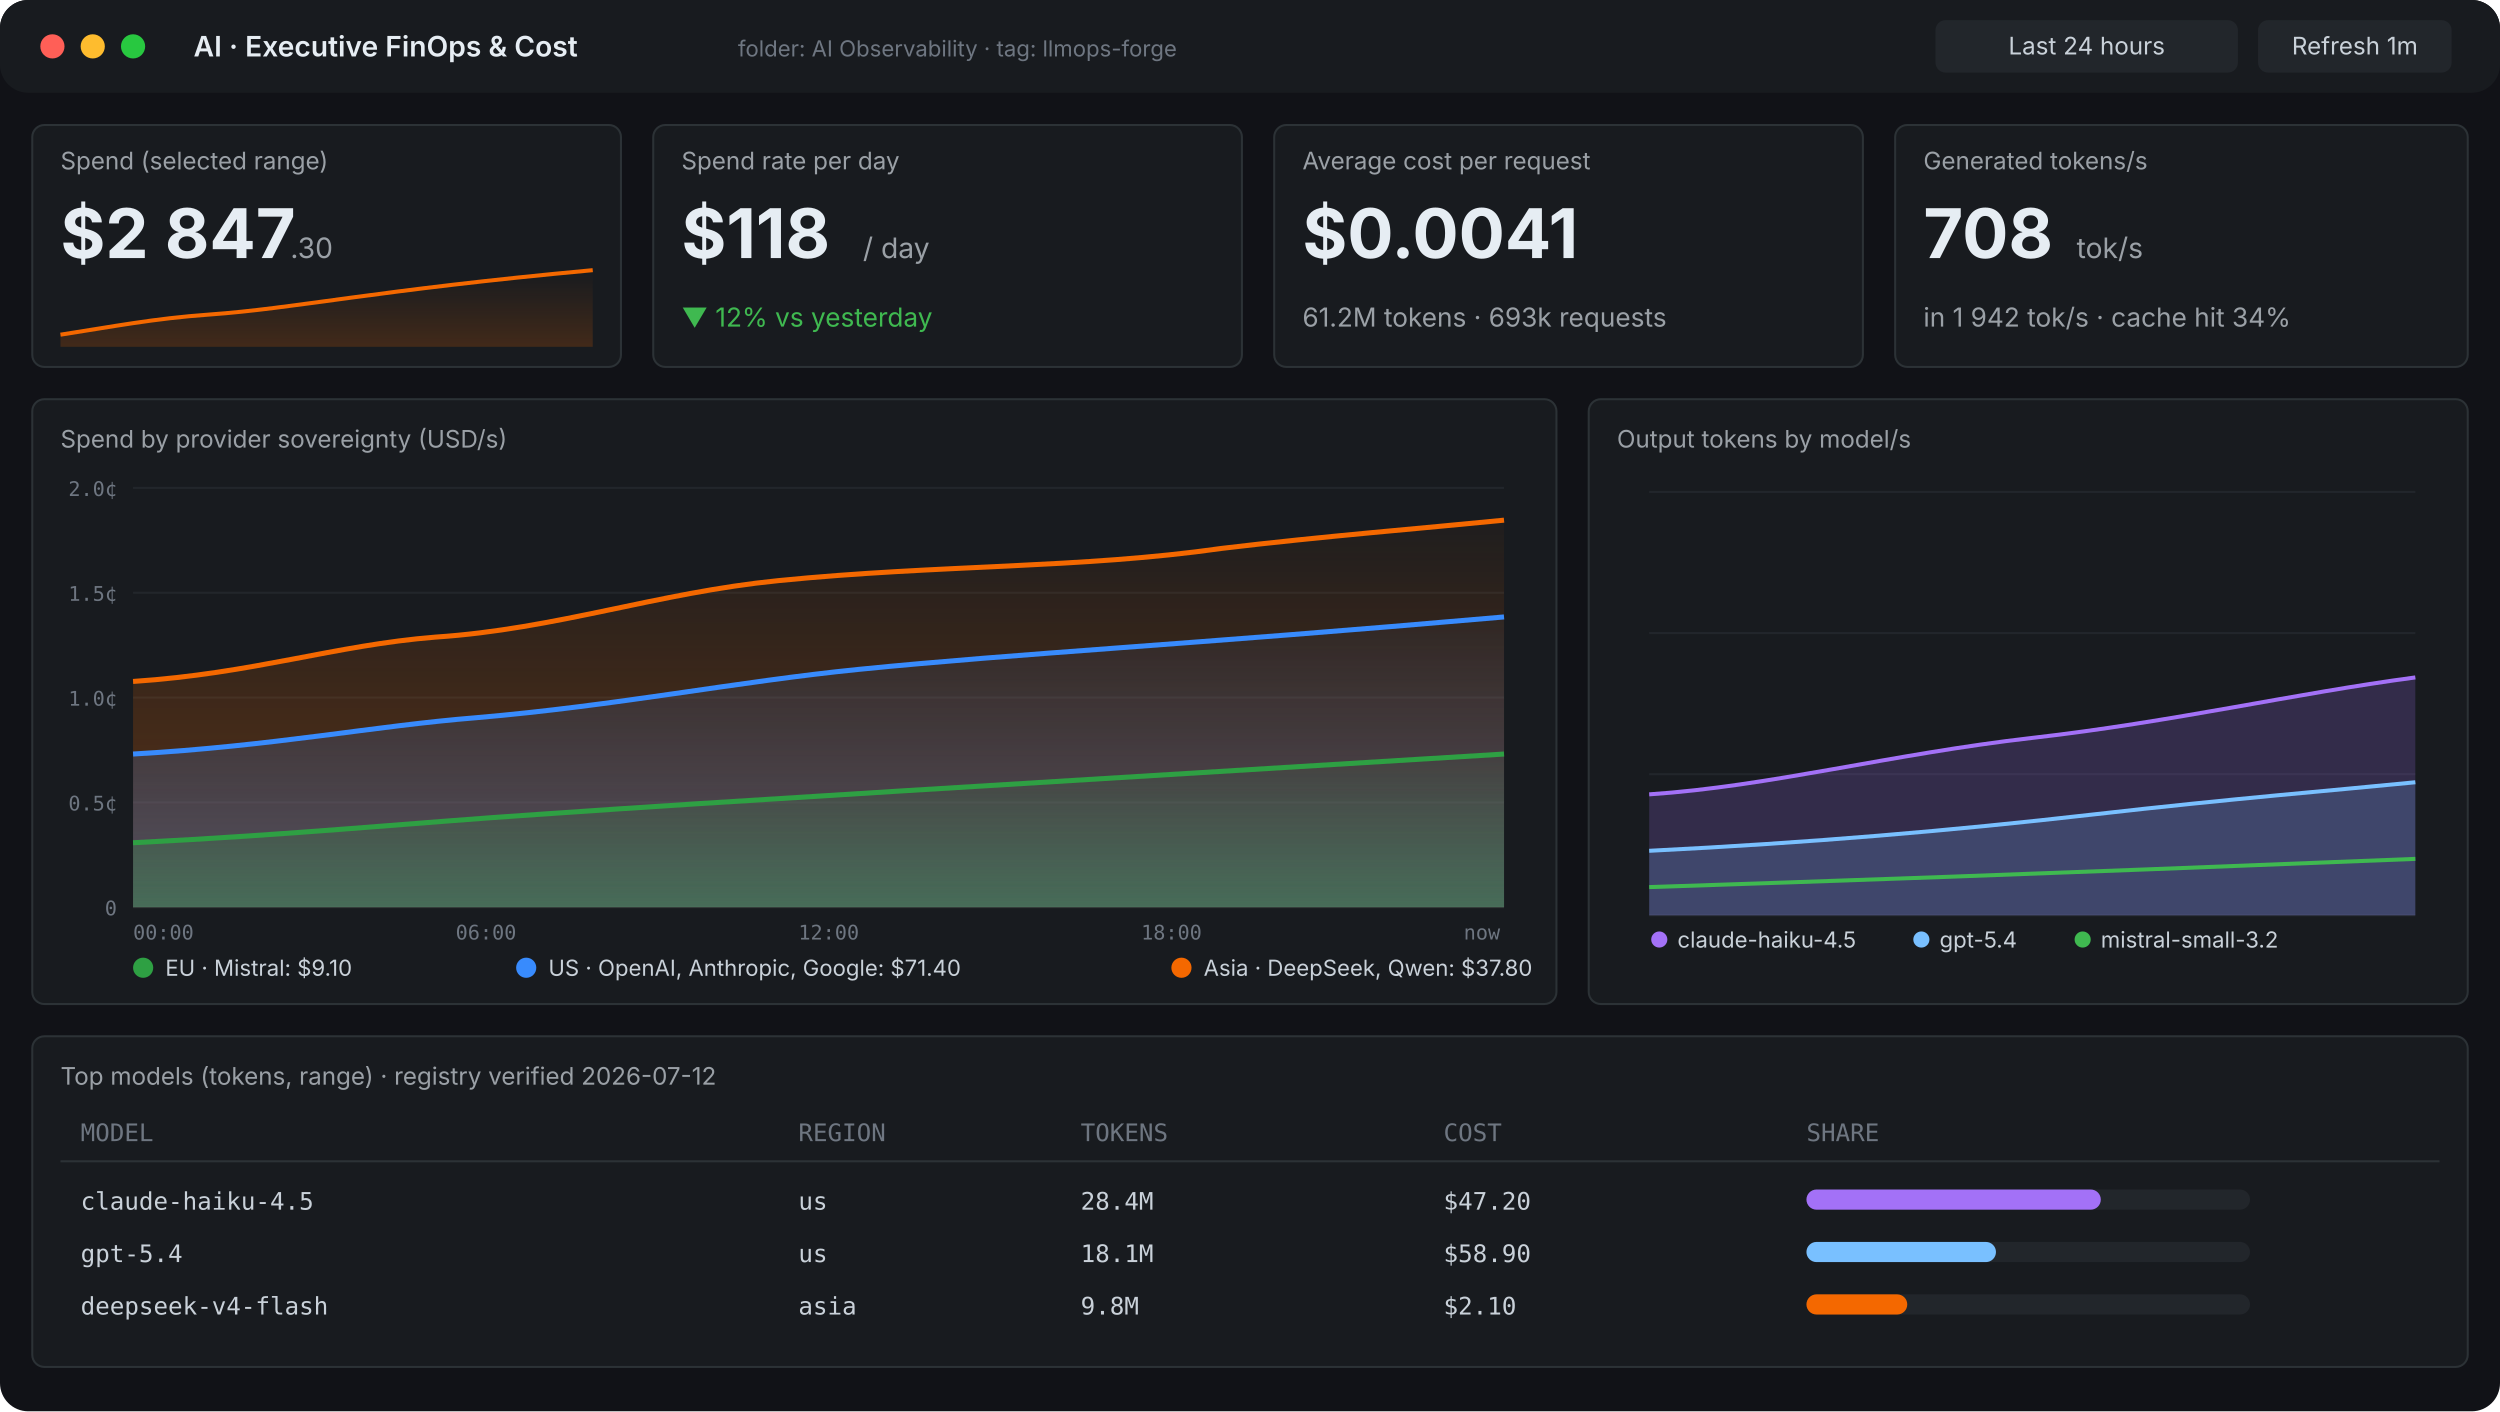
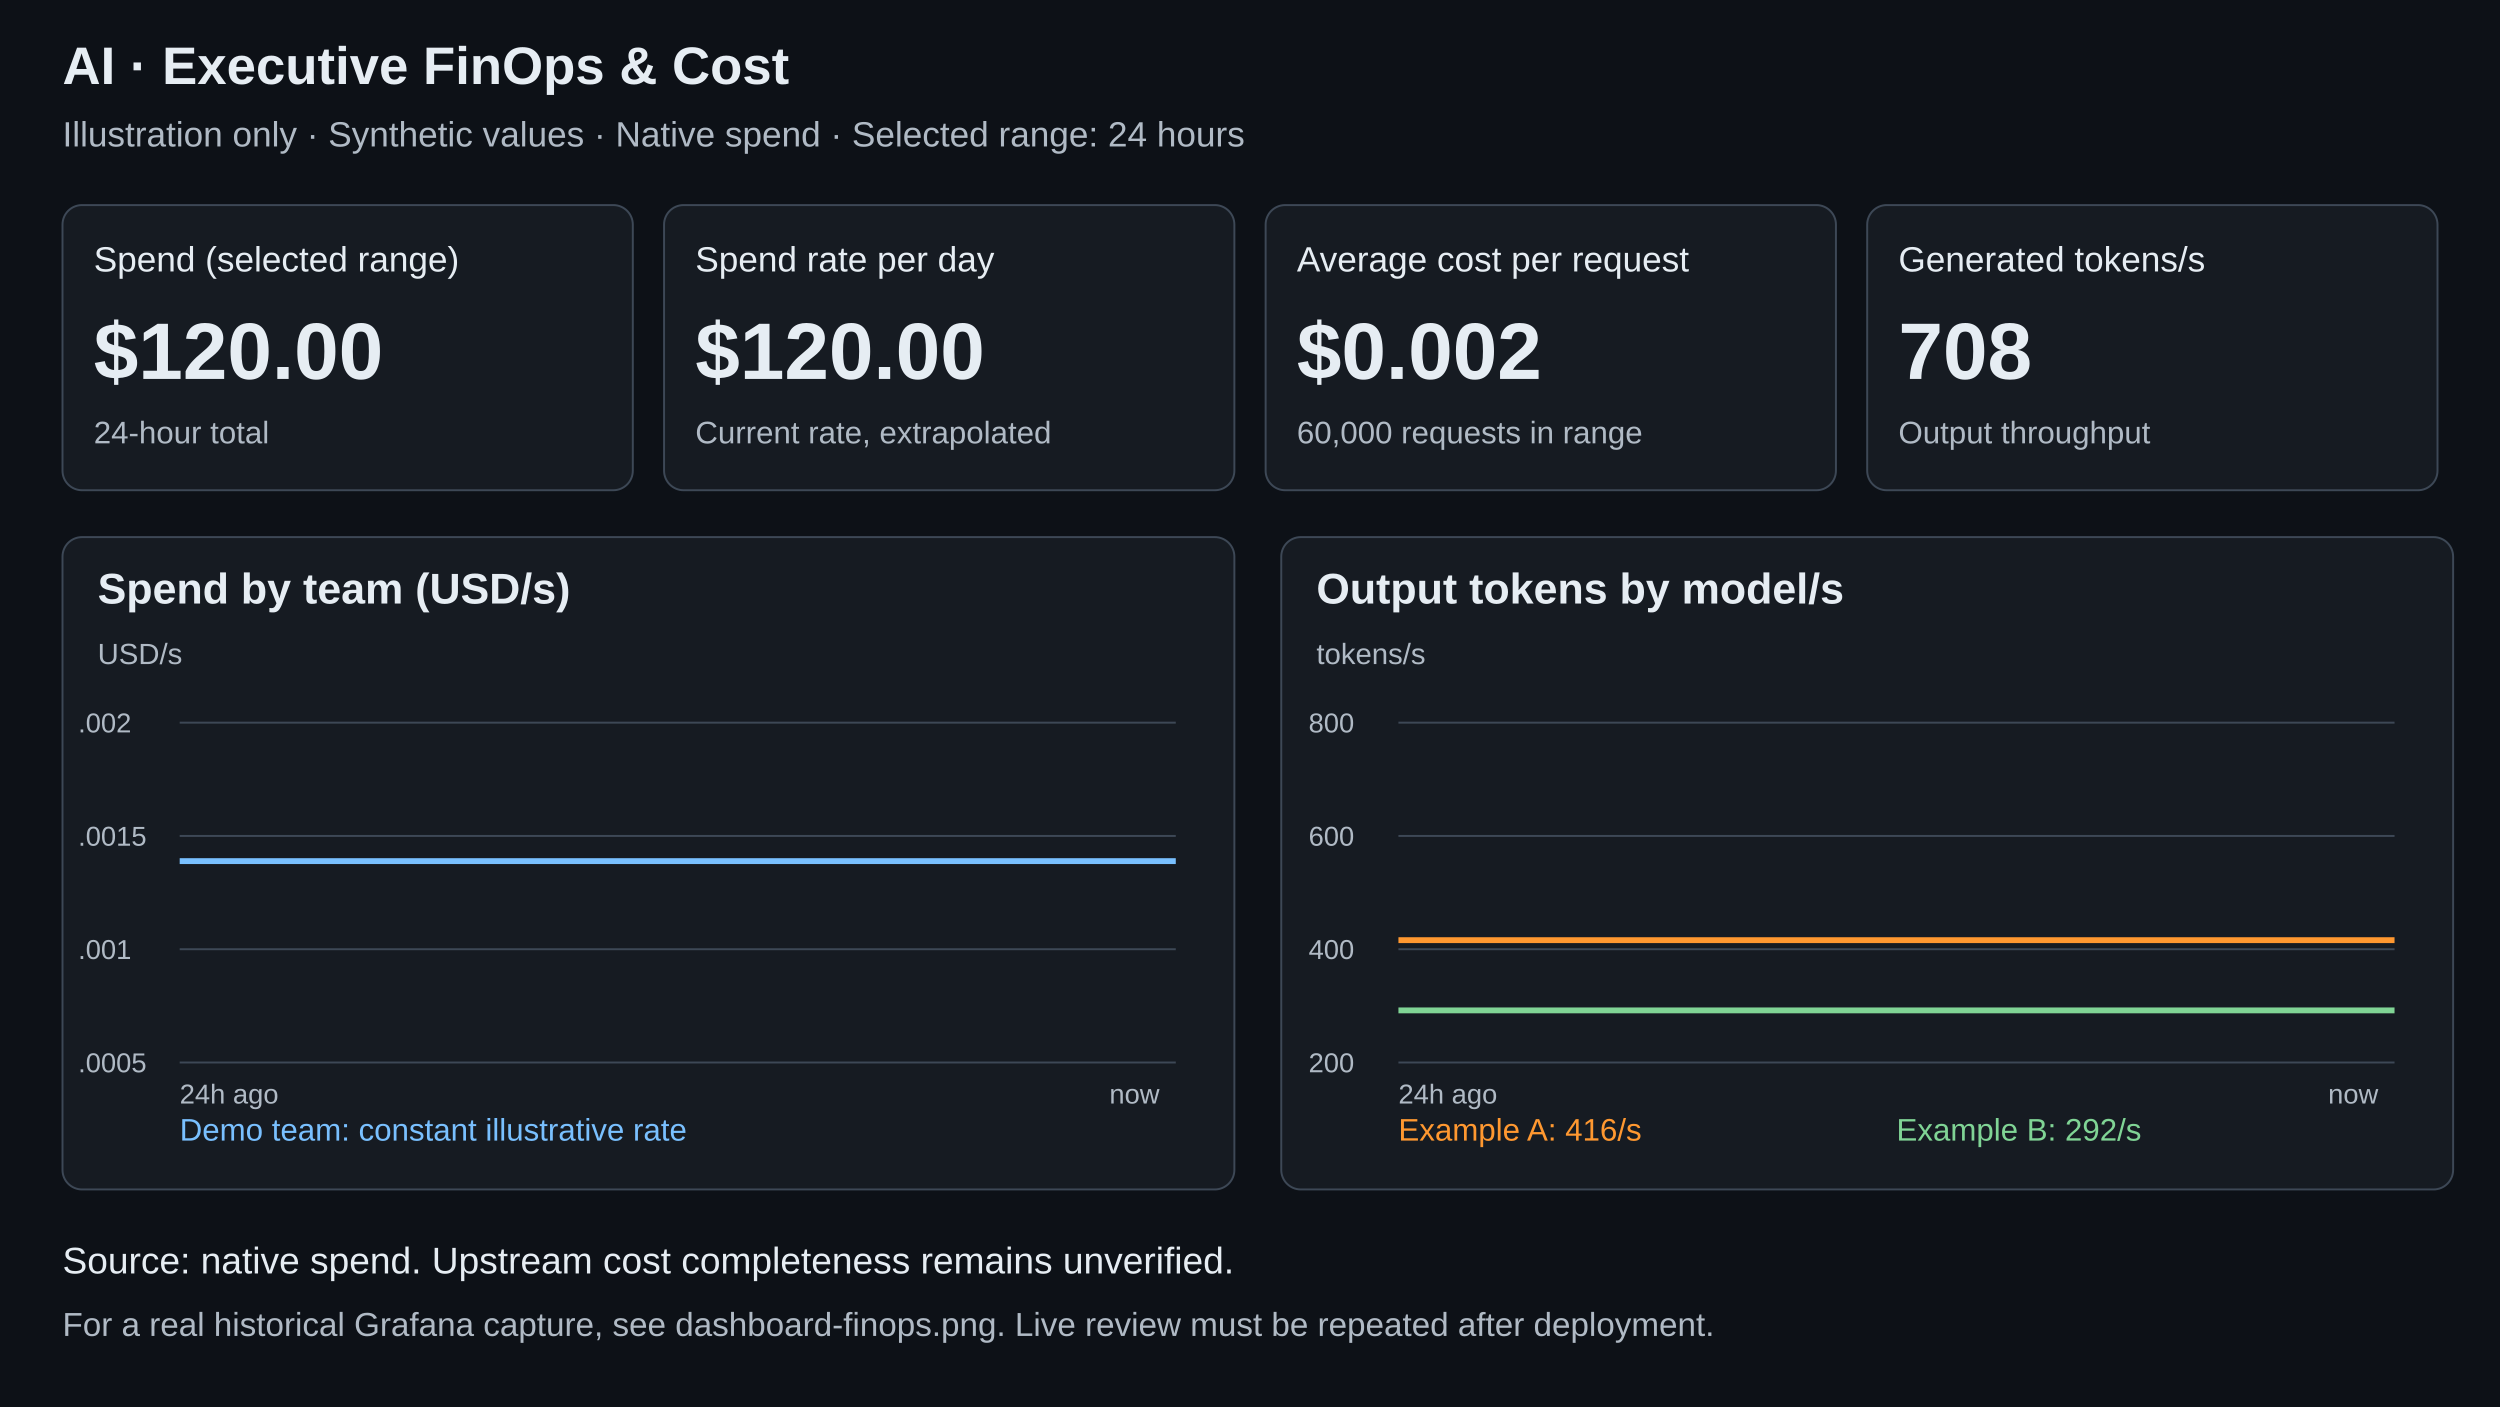
- <svg xmlns="http://www.w3.org/2000/svg" width="1240" height="700" viewBox="0 0 1240 700" font-family="Inter,-apple-system,Segoe UI,Roboto,sans-serif">
-   <defs>
-     <linearGradient id="sp1" x1="0" y1="1" x2="0" y2="0">
-       <stop offset="0" stop-color="#F4680030" />
-       <stop offset="1" stop-color="#F4680000" />
-     </linearGradient>
-     <linearGradient id="eu2" x1="0" y1="1" x2="0" y2="0">
-       <stop offset="0" stop-color="#2ea04355" />
-       <stop offset="1" stop-color="#2ea04308" />
-     </linearGradient>
-     <linearGradient id="us2" x1="0" y1="1" x2="0" y2="0">
-       <stop offset="0" stop-color="#388bfd55" />
-       <stop offset="1" stop-color="#388bfd08" />
-     </linearGradient>
-     <linearGradient id="as2" x1="0" y1="1" x2="0" y2="0">
-       <stop offset="0" stop-color="#f4680055" />
-       <stop offset="1" stop-color="#f4680008" />
-     </linearGradient>
-   </defs>
-   <style>
-     .panel{fill:#181b1f;stroke:#2c3236;rx:6}
-     .pt{fill:#9aa0a6;font-size:12px}
-     .big{fill:#e6edf3;font-size:34px;font-weight:700}
-     .unit{fill:#9aa0a6;font-size:14px}
-     .ax{fill:#6e7681;font-size:10px;font-family:ui-monospace,monospace}
-     .lg{font-size:11px;fill:#c9d1d9}
-   </style>
-   <rect width="1240" height="700" rx="14" fill="#111217" />
-   <rect width="1240" height="46" rx="14" fill="#181b1f" />
-   <circle cx="26" cy="23" r="6" fill="#ff5f57" />
-   <circle cx="46" cy="23" r="6" fill="#febc2e" />
-   <circle cx="66" cy="23" r="6" fill="#28c840" />
-   <text x="96" y="28" fill="#e6edf3" font-size="14" font-weight="600">AI · Executive FinOps &amp; Cost</text>
-   <text x="96" y="28" dx="270" fill="#6e7681" font-size="11">folder: AI Observability · tag: llmops-forge</text>
-   <rect x="960" y="10" width="150" height="26" rx="5" fill="#22262b" />
-   <text x="1035" y="27" text-anchor="middle" fill="#c9d1d9" font-size="12">Last 24 hours</text>
-   <rect x="1120" y="10" width="96" height="26" rx="5" fill="#22262b" />
-   <text x="1168" y="27" text-anchor="middle" fill="#c9d1d9" font-size="12">Refresh 1m</text>
-   <g transform="translate(16,62)">
-     <rect width="292" height="120" class="panel" />
-     <text x="14" y="22" class="pt">Spend (selected range)</text>
-     <text x="14" y="66" class="big">$2 847</text>
-     <text x="128" y="66" class="unit">.30</text>
-     <path d="M14 104 C40 100,60 96,88 94 C130 91,170 82,278 72 L278 110 L14 110 Z" fill="url(#sp1)" />
-     <path d="M14 104 C40 100,60 96,88 94 C130 91,170 82,278 72" stroke="#F46800" stroke-width="2" fill="none" />
-   </g>
-   <g transform="translate(324,62)">
-     <rect width="292" height="120" class="panel" />
-     <text x="14" y="22" class="pt">Spend rate per day</text>
-     <text x="14" y="66" class="big">$118</text>
-     <text x="104" y="66" class="unit">/ day</text>
-     <text x="14" y="100" fill="#3fb950" font-size="13">▼ 12% vs yesterday</text>
-   </g>
-   <g transform="translate(632,62)">
-     <rect width="292" height="120" class="panel" />
-     <text x="14" y="22" class="pt">Average cost per request</text>
-     <text x="14" y="66" class="big">$0.0041</text>
-     <text x="14" y="100" fill="#9aa0a6" font-size="13">61.2M tokens · 693k requests</text>
-   </g>
-   <g transform="translate(940,62)">
-     <rect width="284" height="120" class="panel" />
-     <text x="14" y="22" class="pt">Generated tokens/s</text>
-     <text x="14" y="66" class="big">708</text>
-     <text x="90" y="66" class="unit">tok/s</text>
-     <text x="14" y="100" fill="#9aa0a6" font-size="13">in 1 942 tok/s · cache hit 34%</text>
-   </g>
-   <g transform="translate(16,198)">
-     <rect width="756" height="300" class="panel" />
-     <text x="14" y="24" class="pt">Spend by provider sovereignty (USD/s)</text>
-     <g transform="translate(50,44)">
-       <g stroke="#22262b">
-         <line x2="680" y1="0" y2="0" />
-         <line x2="680" y1="52" y2="52" />
-         <line x2="680" y1="104" y2="104" />
-         <line x2="680" y1="156" y2="156" />
-         <line x2="680" y1="208" y2="208" />
-       </g>
-       <g class="ax" text-anchor="end">
-         <text x="-8" y="4">2.0¢</text>
-         <text x="-8" y="56">1.5¢</text>
-         <text x="-8" y="108">1.0¢</text>
-         <text x="-8" y="160">0.5¢</text>
-         <text x="-8" y="212">0</text>
-       </g>
-       <path d="M0 208 L0 96 C60 92,100 78,150 74 C210 70,260 52,320 46 C400 38,470 40,540 30 C590 24,640 20,680 16 L680 208 Z" fill="url(#as2)" />
-       <path d="M0 208 L0 132 C70 128,120 118,170 114 C240 108,300 96,360 90 C440 82,520 78,680 64 L680 208 Z" fill="url(#us2)" />
-       <path d="M0 208 L0 176 C80 172,140 166,200 162 C300 155,420 148,680 132 L680 208 Z" fill="url(#eu2)" />
-       <path d="M0 96 C60 92,100 78,150 74 C210 70,260 52,320 46 C400 38,470 40,540 30 C590 24,640 20,680 16" stroke="#F46800" stroke-width="2.5" fill="none" />
-       <path d="M0 132 C70 128,120 118,170 114 C240 108,300 96,360 90 C440 82,520 78,680 64" stroke="#388bfd" stroke-width="2.5" fill="none" />
-       <path d="M0 176 C80 172,140 166,200 162 C300 155,420 148,680 132" stroke="#2ea043" stroke-width="2.5" fill="none" />
-       <g class="ax">
-         <text y="224">00:00</text>
-         <text x="160" y="224">06:00</text>
-         <text x="330" y="224">12:00</text>
-         <text x="500" y="224">18:00</text>
-         <text x="660" y="224">now</text>
-       </g>
-     </g>
-     <g transform="translate(50,286)" class="lg">
-       <circle cx="5" cy="-4" r="5" fill="#2ea043" />
-       <text x="16">EU · Mistral: $9.10</text>
-       <circle cx="195" cy="-4" r="5" fill="#388bfd" />
-       <text x="206">US · OpenAI, Anthropic, Google: $71.40</text>
-       <circle cx="520" cy="-4" r="5" fill="#F46800" />
-       <text x="531">Asia · DeepSeek, Qwen: $37.80</text>
-     </g>
-   </g>
-   <g transform="translate(788,198)">
-     <rect width="436" height="300" class="panel" />
-     <text x="14" y="24" class="pt">Output tokens by model/s</text>
-     <g transform="translate(30,46)">
-       <g stroke="#22262b">
-         <line x2="380" y1="0" y2="0" />
-         <line x2="380" y1="70" y2="70" />
-         <line x2="380" y1="140" y2="140" />
-         <line x2="380" y1="210" y2="210" />
-       </g>
-       <path d="M0 210 L0 150 C60 146,120 130,190 122 C260 114,320 100,380 92 L380 210Z" fill="#a371f733" />
-       <path d="M0 150 C60 146,120 130,190 122 C260 114,320 100,380 92" stroke="#a371f7" stroke-width="2" fill="none" />
-       <path d="M0 210 L0 178 C80 174,150 168,220 160 C290 152,340 148,380 144 L380 210Z" fill="#79c0ff2e" />
-       <path d="M0 178 C80 174,150 168,220 160 C290 152,340 148,380 144" stroke="#79c0ff" stroke-width="2" fill="none" />
-       <path d="M0 196 C90 193,180 190,380 182" stroke="#3fb950" stroke-width="2" fill="none" />
-     </g>
-     <g transform="translate(30,272)" class="lg">
-       <circle cx="5" cy="-4" r="4" fill="#a371f7" />
-       <text x="14">claude-haiku-4.5</text>
-       <circle cx="135" cy="-4" r="4" fill="#79c0ff" />
-       <text x="144">gpt-5.4</text>
-       <circle cx="215" cy="-4" r="4" fill="#3fb950" />
-       <text x="224">mistral-small-3.2</text>
-     </g>
-   </g>
-   <g transform="translate(16,514)">
-     <rect width="1208" height="164" class="panel" />
-     <text x="14" y="24" class="pt">Top models (tokens, range) · registry verified 2026-07-12</text>
-     <g font-size="12" fill="#c9d1d9" font-family="ui-monospace,monospace">
-       <g fill="#6e7681">
-         <text x="24" y="52">MODEL</text>
-         <text x="380" y="52">REGION</text>
-         <text x="520" y="52">TOKENS</text>
-         <text x="700" y="52">COST</text>
-         <text x="880" y="52">SHARE</text>
-       </g>
-       <line x1="14" y1="62" x2="1194" y2="62" stroke="#2c3236" />
-       <text x="24" y="86">claude-haiku-4.5</text>
-       <text x="380" y="86">us</text>
-       <text x="520" y="86">28.4M</text>
-       <text x="700" y="86">$47.20</text>
-       <rect x="880" y="76" width="220" height="10" rx="5" fill="#22262b" />
-       <rect x="880" y="76" width="146" height="10" rx="5" fill="#a371f7" />
-       <text x="24" y="112">gpt-5.4</text>
-       <text x="380" y="112">us</text>
-       <text x="520" y="112">18.1M</text>
-       <text x="700" y="112">$58.90</text>
-       <rect x="880" y="102" width="220" height="10" rx="5" fill="#22262b" />
-       <rect x="880" y="102" width="94" height="10" rx="5" fill="#79c0ff" />
-       <text x="24" y="138">deepseek-v4-flash</text>
-       <text x="380" y="138">asia</text>
-       <text x="520" y="138">9.8M</text>
-       <text x="700" y="138">$2.10</text>
-       <rect x="880" y="128" width="220" height="10" rx="5" fill="#22262b" />
-       <rect x="880" y="128" width="50" height="10" rx="5" fill="#F46800" />
-     </g>
-   </g>
+ <svg xmlns="http://www.w3.org/2000/svg" width="1280" height="720" viewBox="0 0 1280 720" role="img" aria-labelledby="title desc">
+   <rect x="0" y="0" width="1280" height="720" rx="0" fill="#0d1117" stroke="#0d1117" />
+   <text x="32" y="43" font-family="Arial, Helvetica, sans-serif" font-size="27" font-weight="700" fill="#e6edf3">AI · Executive FinOps &amp; Cost</text>
+   <text x="32" y="75" font-family="Arial, Helvetica, sans-serif" font-size="18" font-weight="400" fill="#b0bac5">Illustration only · Synthetic values · Native spend · Selected range: 24 hours</text>
+   <rect x="32" y="105" width="292" height="146" rx="10" fill="#161b22" stroke="#3d4856" />
+   <text x="48" y="139" font-family="Arial, Helvetica, sans-serif" font-size="18" font-weight="400" fill="#e6edf3">Spend (selected range)</text>
+   <text x="48" y="194" font-family="Arial, Helvetica, sans-serif" font-size="41" font-weight="700" fill="#e6edf3">$120.00</text>
+   <text x="48" y="227" font-family="Arial, Helvetica, sans-serif" font-size="16" font-weight="400" fill="#b0bac5">24-hour total</text>
+   <rect x="340" y="105" width="292" height="146" rx="10" fill="#161b22" stroke="#3d4856" />
+   <text x="356" y="139" font-family="Arial, Helvetica, sans-serif" font-size="18" font-weight="400" fill="#e6edf3">Spend rate per day</text>
+   <text x="356" y="194" font-family="Arial, Helvetica, sans-serif" font-size="41" font-weight="700" fill="#e6edf3">$120.00</text>
+   <text x="356" y="227" font-family="Arial, Helvetica, sans-serif" font-size="16" font-weight="400" fill="#b0bac5">Current rate, extrapolated</text>
+   <rect x="648" y="105" width="292" height="146" rx="10" fill="#161b22" stroke="#3d4856" />
+   <text x="664" y="139" font-family="Arial, Helvetica, sans-serif" font-size="18" font-weight="400" fill="#e6edf3">Average cost per request</text>
+   <text x="664" y="194" font-family="Arial, Helvetica, sans-serif" font-size="41" font-weight="700" fill="#e6edf3">$0.002</text>
+   <text x="664" y="227" font-family="Arial, Helvetica, sans-serif" font-size="16" font-weight="400" fill="#b0bac5">60,000 requests in range</text>
+   <rect x="956" y="105" width="292" height="146" rx="10" fill="#161b22" stroke="#3d4856" />
+   <text x="972" y="139" font-family="Arial, Helvetica, sans-serif" font-size="18" font-weight="400" fill="#e6edf3">Generated tokens/s</text>
+   <text x="972" y="194" font-family="Arial, Helvetica, sans-serif" font-size="41" font-weight="700" fill="#e6edf3">708</text>
+   <text x="972" y="227" font-family="Arial, Helvetica, sans-serif" font-size="16" font-weight="400" fill="#b0bac5">Output throughput</text>
+   <rect x="32" y="275" width="600" height="334" rx="10" fill="#161b22" stroke="#3d4856" />
+   <text x="50" y="309" font-family="Arial, Helvetica, sans-serif" font-size="22" font-weight="700" fill="#e6edf3">Spend by team (USD/s)</text>
+   <text x="50" y="340" font-family="Arial, Helvetica, sans-serif" font-size="15" font-weight="400" fill="#b0bac5">USD/s</text>
+   <path d="M92 370 H602" fill="none" stroke="#3d4856" stroke-width="1" />
+   <path d="M92 428 H602" fill="none" stroke="#3d4856" stroke-width="1" />
+   <path d="M92 486 H602" fill="none" stroke="#3d4856" stroke-width="1" />
+   <path d="M92 544 H602" fill="none" stroke="#3d4856" stroke-width="1" />
+   <text x="40" y="375" font-family="Arial, Helvetica, sans-serif" font-size="14" font-weight="400" fill="#b0bac5">.002</text>
+   <text x="40" y="433" font-family="Arial, Helvetica, sans-serif" font-size="14" font-weight="400" fill="#b0bac5">.0015</text>
+   <text x="40" y="491" font-family="Arial, Helvetica, sans-serif" font-size="14" font-weight="400" fill="#b0bac5">.001</text>
+   <text x="40" y="549" font-family="Arial, Helvetica, sans-serif" font-size="14" font-weight="400" fill="#b0bac5">.0005</text>
+   <path d="M92 440.89 H602" fill="none" stroke="#79c0ff" stroke-width="3" />
+   <text x="92" y="584" font-family="Arial, Helvetica, sans-serif" font-size="16" font-weight="400" fill="#79c0ff">Demo team: constant illustrative rate</text>
+   <text x="92" y="565" font-family="Arial, Helvetica, sans-serif" font-size="14" font-weight="400" fill="#b0bac5">24h ago</text>
+   <text x="568" y="565" font-family="Arial, Helvetica, sans-serif" font-size="14" font-weight="400" fill="#b0bac5">now</text>
+   <rect x="656" y="275" width="600" height="334" rx="10" fill="#161b22" stroke="#3d4856" />
+   <text x="674" y="309" font-family="Arial, Helvetica, sans-serif" font-size="22" font-weight="700" fill="#e6edf3">Output tokens by model/s</text>
+   <text x="674" y="340" font-family="Arial, Helvetica, sans-serif" font-size="15" font-weight="400" fill="#b0bac5">tokens/s</text>
+   <path d="M716 370 H1226" fill="none" stroke="#3d4856" stroke-width="1" />
+   <path d="M716 428 H1226" fill="none" stroke="#3d4856" stroke-width="1" />
+   <path d="M716 486 H1226" fill="none" stroke="#3d4856" stroke-width="1" />
+   <path d="M716 544 H1226" fill="none" stroke="#3d4856" stroke-width="1" />
+   <text x="670" y="375" font-family="Arial, Helvetica, sans-serif" font-size="14" font-weight="400" fill="#b0bac5">800</text>
+   <text x="670" y="433" font-family="Arial, Helvetica, sans-serif" font-size="14" font-weight="400" fill="#b0bac5">600</text>
+   <text x="670" y="491" font-family="Arial, Helvetica, sans-serif" font-size="14" font-weight="400" fill="#b0bac5">400</text>
+   <text x="670" y="549" font-family="Arial, Helvetica, sans-serif" font-size="14" font-weight="400" fill="#b0bac5">200</text>
+   <path d="M716 481.36 H1226" fill="none" stroke="#ff9830" stroke-width="3" />
+   <path d="M716 517.32 H1226" fill="none" stroke="#80d495" stroke-width="3" />
+   <text x="716" y="584" font-family="Arial, Helvetica, sans-serif" font-size="16" font-weight="400" fill="#ff9830">Example A: 416/s</text>
+   <text x="971" y="584" font-family="Arial, Helvetica, sans-serif" font-size="16" font-weight="400" fill="#80d495">Example B: 292/s</text>
+   <text x="716" y="565" font-family="Arial, Helvetica, sans-serif" font-size="14" font-weight="400" fill="#b0bac5">24h ago</text>
+   <text x="1192" y="565" font-family="Arial, Helvetica, sans-serif" font-size="14" font-weight="400" fill="#b0bac5">now</text>
+   <text x="32" y="652" font-family="Arial, Helvetica, sans-serif" font-size="19" font-weight="400" fill="#e6edf3">Source: native spend. Upstream cost completeness remains unverified.</text>
+   <text x="32" y="684" font-family="Arial, Helvetica, sans-serif" font-size="17" font-weight="400" fill="#b0bac5">For a real historical Grafana capture, see dashboard-finops.png. Live review must be repeated after deployment.</text>
</svg>
